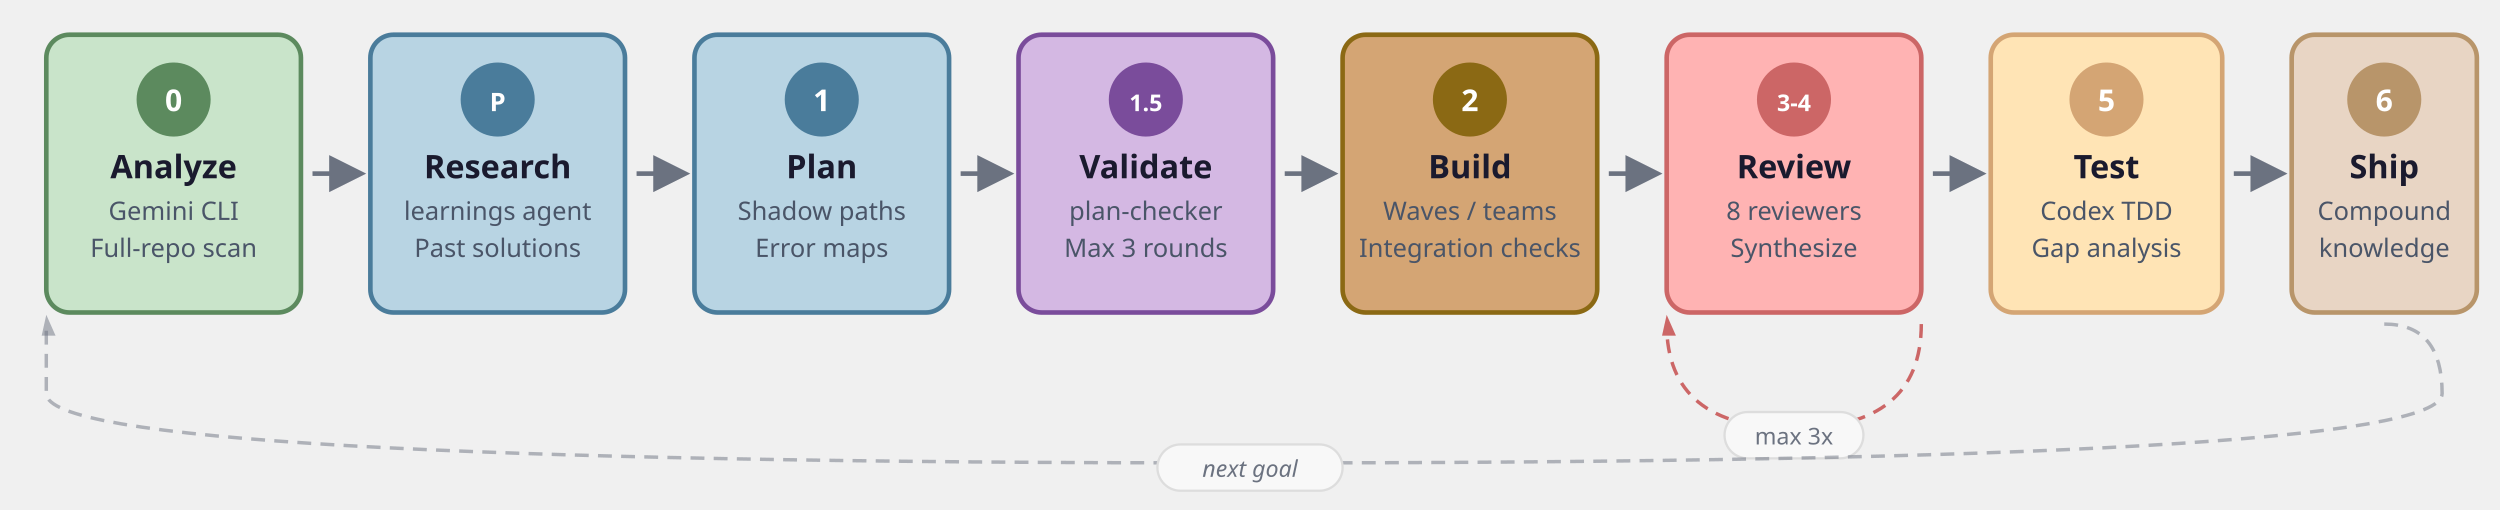
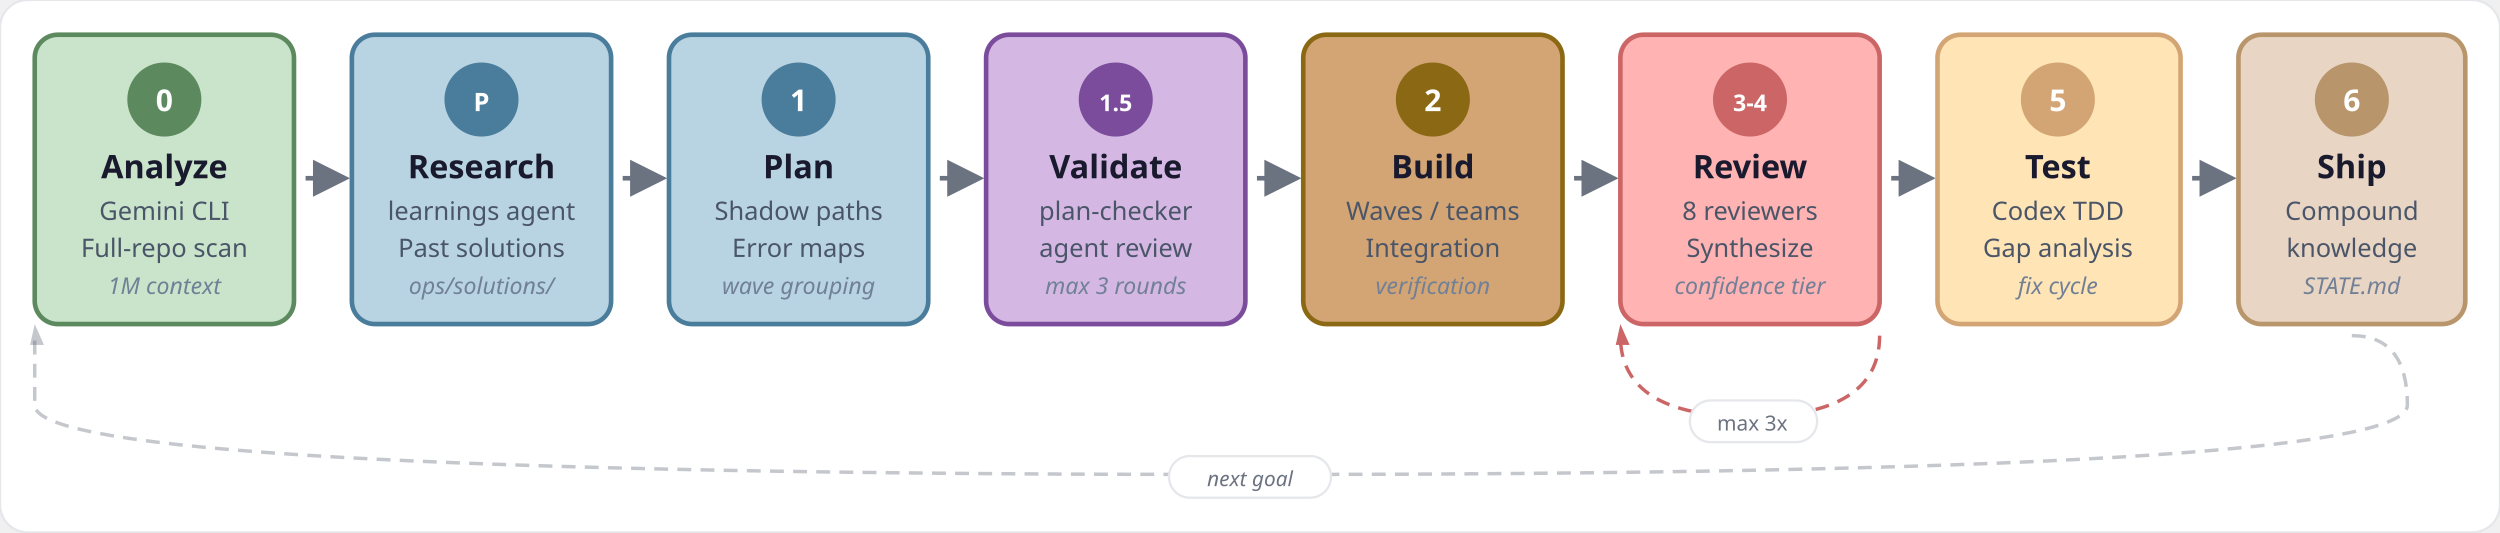
- <svg xmlns="http://www.w3.org/2000/svg" viewBox="0 0 1080 220" style="background-color:transparent">
+ <svg xmlns="http://www.w3.org/2000/svg" viewBox="0 0 1080 230">
  <defs>
    <marker id="arrow" viewBox="0 0 10 10" refX="8" refY="5" markerWidth="8" markerHeight="8" orient="auto">
      <path d="M 0 0 L 10 5 L 0 10 z" fill="#6B7280" />
    </marker>
  </defs>
-   <g transform="translate(20, 15)">
-     <rect width="110" height="120" rx="10" fill="#C9E4CA" stroke="#5C8A5E" stroke-width="2" />
-     <circle cx="55" cy="28" r="16" fill="#5C8A5E" />
-     <text x="55" y="33" text-anchor="middle" font-family="system-ui, sans-serif" font-size="13" font-weight="700" fill="white">0</text>
-     <text x="55" y="62" text-anchor="middle" font-family="system-ui, sans-serif" font-size="14" font-weight="700" fill="#1a1a2e">Analyze</text>
-     <text x="55" y="80" text-anchor="middle" font-family="system-ui, sans-serif" font-size="11" fill="#4a5568">Gemini CLI</text>
-     <text x="55" y="96" text-anchor="middle" font-family="system-ui, sans-serif" font-size="11" fill="#4a5568">Full-repo scan</text>
+   <rect width="1080" height="230" rx="12" fill="white" stroke="#e5e7eb" stroke-width="1" />
+   <g transform="translate(15, 15)">
+     <rect width="112" height="125" rx="10" fill="#C9E4CA" stroke="#5C8A5E" stroke-width="2" />
+     <circle cx="56" cy="28" r="16" fill="#5C8A5E" />
+     <text x="56" y="33" text-anchor="middle" font-family="'Segoe UI', system-ui, sans-serif" font-size="13" font-weight="700" fill="white">0</text>
+     <text x="56" y="62" text-anchor="middle" font-family="'Segoe UI', system-ui, sans-serif" font-size="14" font-weight="700" fill="#1a1a2e">Analyze</text>
+     <text x="56" y="80" text-anchor="middle" font-family="'Segoe UI', system-ui, sans-serif" font-size="11" fill="#4a5568">Gemini CLI</text>
+     <text x="56" y="96" text-anchor="middle" font-family="'Segoe UI', system-ui, sans-serif" font-size="11" fill="#4a5568">Full-repo scan</text>
+     <text x="56" y="112" text-anchor="middle" font-family="'Segoe UI', system-ui, sans-serif" font-size="10" fill="#718096" font-style="italic">1M context</text>
  </g>
-   <line x1="135" y1="75" x2="155" y2="75" stroke="#6B7280" stroke-width="2" marker-end="url(#arrow)" />
-   <g transform="translate(160, 15)">
-     <rect width="110" height="120" rx="10" fill="#B8D4E3" stroke="#4A7C9B" stroke-width="2" />
-     <circle cx="55" cy="28" r="16" fill="#4A7C9B" />
-     <text x="55" y="33" text-anchor="middle" font-family="system-ui, sans-serif" font-size="11" font-weight="700" fill="white">P</text>
-     <text x="55" y="62" text-anchor="middle" font-family="system-ui, sans-serif" font-size="14" font-weight="700" fill="#1a1a2e">Research</text>
-     <text x="55" y="80" text-anchor="middle" font-family="system-ui, sans-serif" font-size="11" fill="#4a5568">learnings agent</text>
-     <text x="55" y="96" text-anchor="middle" font-family="system-ui, sans-serif" font-size="11" fill="#4a5568">Past solutions</text>
+   <line x1="132" y1="77" x2="148" y2="77" stroke="#6B7280" stroke-width="2" marker-end="url(#arrow)" />
+   <g transform="translate(152, 15)">
+     <rect width="112" height="125" rx="10" fill="#B8D4E3" stroke="#4A7C9B" stroke-width="2" />
+     <circle cx="56" cy="28" r="16" fill="#4A7C9B" />
+     <text x="56" y="33" text-anchor="middle" font-family="'Segoe UI', system-ui, sans-serif" font-size="11" font-weight="700" fill="white">P</text>
+     <text x="56" y="62" text-anchor="middle" font-family="'Segoe UI', system-ui, sans-serif" font-size="14" font-weight="700" fill="#1a1a2e">Research</text>
+     <text x="56" y="80" text-anchor="middle" font-family="'Segoe UI', system-ui, sans-serif" font-size="11" fill="#4a5568">learnings agent</text>
+     <text x="56" y="96" text-anchor="middle" font-family="'Segoe UI', system-ui, sans-serif" font-size="11" fill="#4a5568">Past solutions</text>
+     <text x="56" y="112" text-anchor="middle" font-family="'Segoe UI', system-ui, sans-serif" font-size="10" fill="#718096" font-style="italic">ops/solutions/</text>
  </g>
-   <line x1="275" y1="75" x2="295" y2="75" stroke="#6B7280" stroke-width="2" marker-end="url(#arrow)" />
-   <g transform="translate(300, 15)">
-     <rect width="110" height="120" rx="10" fill="#B8D4E3" stroke="#4A7C9B" stroke-width="2" />
-     <circle cx="55" cy="28" r="16" fill="#4A7C9B" />
-     <text x="55" y="33" text-anchor="middle" font-family="system-ui, sans-serif" font-size="13" font-weight="700" fill="white">1</text>
-     <text x="55" y="62" text-anchor="middle" font-family="system-ui, sans-serif" font-size="14" font-weight="700" fill="#1a1a2e">Plan</text>
-     <text x="55" y="80" text-anchor="middle" font-family="system-ui, sans-serif" font-size="11" fill="#4a5568">Shadow paths</text>
-     <text x="55" y="96" text-anchor="middle" font-family="system-ui, sans-serif" font-size="11" fill="#4a5568">Error maps</text>
+   <line x1="269" y1="77" x2="285" y2="77" stroke="#6B7280" stroke-width="2" marker-end="url(#arrow)" />
+   <g transform="translate(289, 15)">
+     <rect width="112" height="125" rx="10" fill="#B8D4E3" stroke="#4A7C9B" stroke-width="2" />
+     <circle cx="56" cy="28" r="16" fill="#4A7C9B" />
+     <text x="56" y="33" text-anchor="middle" font-family="'Segoe UI', system-ui, sans-serif" font-size="13" font-weight="700" fill="white">1</text>
+     <text x="56" y="62" text-anchor="middle" font-family="'Segoe UI', system-ui, sans-serif" font-size="14" font-weight="700" fill="#1a1a2e">Plan</text>
+     <text x="56" y="80" text-anchor="middle" font-family="'Segoe UI', system-ui, sans-serif" font-size="11" fill="#4a5568">Shadow paths</text>
+     <text x="56" y="96" text-anchor="middle" font-family="'Segoe UI', system-ui, sans-serif" font-size="11" fill="#4a5568">Error maps</text>
+     <text x="56" y="112" text-anchor="middle" font-family="'Segoe UI', system-ui, sans-serif" font-size="10" fill="#718096" font-style="italic">wave grouping</text>
  </g>
-   <line x1="415" y1="75" x2="435" y2="75" stroke="#6B7280" stroke-width="2" marker-end="url(#arrow)" />
-   <g transform="translate(440, 15)">
-     <rect width="110" height="120" rx="10" fill="#D4B8E3" stroke="#7A4C9B" stroke-width="2" />
-     <circle cx="55" cy="28" r="16" fill="#7A4C9B" />
-     <text x="55" y="33" text-anchor="middle" font-family="system-ui, sans-serif" font-size="10" font-weight="700" fill="white">1.5</text>
-     <text x="55" y="62" text-anchor="middle" font-family="system-ui, sans-serif" font-size="14" font-weight="700" fill="#1a1a2e">Validate</text>
-     <text x="55" y="80" text-anchor="middle" font-family="system-ui, sans-serif" font-size="11" fill="#4a5568">plan-checker</text>
-     <text x="55" y="96" text-anchor="middle" font-family="system-ui, sans-serif" font-size="11" fill="#4a5568">Max 3 rounds</text>
+   <line x1="406" y1="77" x2="422" y2="77" stroke="#6B7280" stroke-width="2" marker-end="url(#arrow)" />
+   <g transform="translate(426, 15)">
+     <rect width="112" height="125" rx="10" fill="#D4B8E3" stroke="#7A4C9B" stroke-width="2" />
+     <circle cx="56" cy="28" r="16" fill="#7A4C9B" />
+     <text x="56" y="33" text-anchor="middle" font-family="'Segoe UI', system-ui, sans-serif" font-size="10" font-weight="700" fill="white">1.5</text>
+     <text x="56" y="62" text-anchor="middle" font-family="'Segoe UI', system-ui, sans-serif" font-size="14" font-weight="700" fill="#1a1a2e">Validate</text>
+     <text x="56" y="80" text-anchor="middle" font-family="'Segoe UI', system-ui, sans-serif" font-size="11" fill="#4a5568">plan-checker</text>
+     <text x="56" y="96" text-anchor="middle" font-family="'Segoe UI', system-ui, sans-serif" font-size="11" fill="#4a5568">agent review</text>
+     <text x="56" y="112" text-anchor="middle" font-family="'Segoe UI', system-ui, sans-serif" font-size="10" fill="#718096" font-style="italic">max 3 rounds</text>
  </g>
-   <line x1="555" y1="75" x2="575" y2="75" stroke="#6B7280" stroke-width="2" marker-end="url(#arrow)" />
-   <g transform="translate(580, 15)">
-     <rect width="110" height="120" rx="10" fill="#D4A574" stroke="#8B6914" stroke-width="2" />
-     <circle cx="55" cy="28" r="16" fill="#8B6914" />
-     <text x="55" y="33" text-anchor="middle" font-family="system-ui, sans-serif" font-size="13" font-weight="700" fill="white">2</text>
-     <text x="55" y="62" text-anchor="middle" font-family="system-ui, sans-serif" font-size="14" font-weight="700" fill="#1a1a2e">Build</text>
-     <text x="55" y="80" text-anchor="middle" font-family="system-ui, sans-serif" font-size="11" fill="#4a5568">Waves / teams</text>
-     <text x="55" y="96" text-anchor="middle" font-family="system-ui, sans-serif" font-size="11" fill="#4a5568">Integration checks</text>
+   <line x1="543" y1="77" x2="559" y2="77" stroke="#6B7280" stroke-width="2" marker-end="url(#arrow)" />
+   <g transform="translate(563, 15)">
+     <rect width="112" height="125" rx="10" fill="#D4A574" stroke="#8B6914" stroke-width="2" />
+     <circle cx="56" cy="28" r="16" fill="#8B6914" />
+     <text x="56" y="33" text-anchor="middle" font-family="'Segoe UI', system-ui, sans-serif" font-size="13" font-weight="700" fill="white">2</text>
+     <text x="56" y="62" text-anchor="middle" font-family="'Segoe UI', system-ui, sans-serif" font-size="14" font-weight="700" fill="#1a1a2e">Build</text>
+     <text x="56" y="80" text-anchor="middle" font-family="'Segoe UI', system-ui, sans-serif" font-size="11" fill="#4a5568">Waves / teams</text>
+     <text x="56" y="96" text-anchor="middle" font-family="'Segoe UI', system-ui, sans-serif" font-size="11" fill="#4a5568">Integration</text>
+     <text x="56" y="112" text-anchor="middle" font-family="'Segoe UI', system-ui, sans-serif" font-size="10" fill="#718096" font-style="italic">verification</text>
  </g>
-   <line x1="695" y1="75" x2="715" y2="75" stroke="#6B7280" stroke-width="2" marker-end="url(#arrow)" />
-   <g transform="translate(720, 15)">
-     <rect width="110" height="120" rx="10" fill="#FFB3B3" stroke="#CC6666" stroke-width="2" />
-     <circle cx="55" cy="28" r="16" fill="#CC6666" />
-     <text x="55" y="33" text-anchor="middle" font-family="system-ui, sans-serif" font-size="10" font-weight="700" fill="white">3-4</text>
-     <text x="55" y="62" text-anchor="middle" font-family="system-ui, sans-serif" font-size="14" font-weight="700" fill="#1a1a2e">Review</text>
-     <text x="55" y="80" text-anchor="middle" font-family="system-ui, sans-serif" font-size="11" fill="#4a5568">8 reviewers</text>
-     <text x="55" y="96" text-anchor="middle" font-family="system-ui, sans-serif" font-size="11" fill="#4a5568">Synthesize</text>
+   <line x1="680" y1="77" x2="696" y2="77" stroke="#6B7280" stroke-width="2" marker-end="url(#arrow)" />
+   <g transform="translate(700, 15)">
+     <rect width="112" height="125" rx="10" fill="#FFB3B3" stroke="#CC6666" stroke-width="2" />
+     <circle cx="56" cy="28" r="16" fill="#CC6666" />
+     <text x="56" y="33" text-anchor="middle" font-family="'Segoe UI', system-ui, sans-serif" font-size="10" font-weight="700" fill="white">3-4</text>
+     <text x="56" y="62" text-anchor="middle" font-family="'Segoe UI', system-ui, sans-serif" font-size="14" font-weight="700" fill="#1a1a2e">Review</text>
+     <text x="56" y="80" text-anchor="middle" font-family="'Segoe UI', system-ui, sans-serif" font-size="11" fill="#4a5568">8 reviewers</text>
+     <text x="56" y="96" text-anchor="middle" font-family="'Segoe UI', system-ui, sans-serif" font-size="11" fill="#4a5568">Synthesize</text>
+     <text x="56" y="112" text-anchor="middle" font-family="'Segoe UI', system-ui, sans-serif" font-size="10" fill="#718096" font-style="italic">confidence tier</text>
  </g>
-   <line x1="835" y1="75" x2="855" y2="75" stroke="#6B7280" stroke-width="2" marker-end="url(#arrow)" />
-   <g transform="translate(860, 15)">
-     <rect width="100" height="120" rx="10" fill="#FFE4B5" stroke="#D4A574" stroke-width="2" />
-     <circle cx="50" cy="28" r="16" fill="#D4A574" />
-     <text x="50" y="33" text-anchor="middle" font-family="system-ui, sans-serif" font-size="13" font-weight="700" fill="white">5</text>
-     <text x="50" y="62" text-anchor="middle" font-family="system-ui, sans-serif" font-size="14" font-weight="700" fill="#1a1a2e">Test</text>
-     <text x="50" y="80" text-anchor="middle" font-family="system-ui, sans-serif" font-size="11" fill="#4a5568">Codex TDD</text>
-     <text x="50" y="96" text-anchor="middle" font-family="system-ui, sans-serif" font-size="11" fill="#4a5568">Gap analysis</text>
+   <line x1="817" y1="77" x2="833" y2="77" stroke="#6B7280" stroke-width="2" marker-end="url(#arrow)" />
+   <g transform="translate(837, 15)">
+     <rect width="105" height="125" rx="10" fill="#FFE4B5" stroke="#D4A574" stroke-width="2" />
+     <circle cx="52" cy="28" r="16" fill="#D4A574" />
+     <text x="52" y="33" text-anchor="middle" font-family="'Segoe UI', system-ui, sans-serif" font-size="13" font-weight="700" fill="white">5</text>
+     <text x="52" y="62" text-anchor="middle" font-family="'Segoe UI', system-ui, sans-serif" font-size="14" font-weight="700" fill="#1a1a2e">Test</text>
+     <text x="52" y="80" text-anchor="middle" font-family="'Segoe UI', system-ui, sans-serif" font-size="11" fill="#4a5568">Codex TDD</text>
+     <text x="52" y="96" text-anchor="middle" font-family="'Segoe UI', system-ui, sans-serif" font-size="11" fill="#4a5568">Gap analysis</text>
+     <text x="52" y="112" text-anchor="middle" font-family="'Segoe UI', system-ui, sans-serif" font-size="10" fill="#718096" font-style="italic">fix cycle</text>
  </g>
-   <line x1="965" y1="75" x2="985" y2="75" stroke="#6B7280" stroke-width="2" marker-end="url(#arrow)" />
-   <g transform="translate(990, 15)">
-     <rect width="80" height="120" rx="10" fill="#E8D5C4" stroke="#B8956A" stroke-width="2" />
-     <circle cx="40" cy="28" r="16" fill="#B8956A" />
-     <text x="40" y="33" text-anchor="middle" font-family="system-ui, sans-serif" font-size="13" font-weight="700" fill="white">6</text>
-     <text x="40" y="62" text-anchor="middle" font-family="system-ui, sans-serif" font-size="14" font-weight="700" fill="#1a1a2e">Ship</text>
-     <text x="40" y="80" text-anchor="middle" font-family="system-ui, sans-serif" font-size="11" fill="#4a5568">Compound</text>
-     <text x="40" y="96" text-anchor="middle" font-family="system-ui, sans-serif" font-size="11" fill="#4a5568">knowledge</text>
+   <line x1="947" y1="77" x2="963" y2="77" stroke="#6B7280" stroke-width="2" marker-end="url(#arrow)" />
+   <g transform="translate(967, 15)">
+     <rect width="98" height="125" rx="10" fill="#E8D5C4" stroke="#B8956A" stroke-width="2" />
+     <circle cx="49" cy="28" r="16" fill="#B8956A" />
+     <text x="49" y="33" text-anchor="middle" font-family="'Segoe UI', system-ui, sans-serif" font-size="13" font-weight="700" fill="white">6</text>
+     <text x="49" y="62" text-anchor="middle" font-family="'Segoe UI', system-ui, sans-serif" font-size="14" font-weight="700" fill="#1a1a2e">Ship</text>
+     <text x="49" y="80" text-anchor="middle" font-family="'Segoe UI', system-ui, sans-serif" font-size="11" fill="#4a5568">Compound</text>
+     <text x="49" y="96" text-anchor="middle" font-family="'Segoe UI', system-ui, sans-serif" font-size="11" fill="#4a5568">knowledge</text>
+     <text x="49" y="112" text-anchor="middle" font-family="'Segoe UI', system-ui, sans-serif" font-size="10" fill="#718096" font-style="italic">STATE.md</text>
  </g>
-   <path d="M 830,140 Q 830,185 775,185 Q 720,185 720,140" fill="none" stroke="#CC6666" stroke-width="1.5" stroke-dasharray="6,4" />
-   <polygon points="718,145 720,136 724,145" fill="#CC6666" />
-   <rect x="745" y="178" width="60" height="20" rx="10" fill="#f8f8f8" stroke="#ddd" stroke-width="1" />
-   <text x="775" y="192" text-anchor="middle" font-family="system-ui, sans-serif" font-size="10" fill="#6B7280">max 3x</text>
-   <path d="M 1030,140 Q 1055,140 1055,170 Q 1055,200 540,200 Q 20,200 20,170 Q 20,140 20,140" fill="none" stroke="#6B7280" stroke-width="1.5" stroke-dasharray="6,4" opacity="0.5" />
-   <polygon points="18,145 20,136 24,145" fill="#6B7280" opacity="0.5" />
-   <rect x="500" y="192" width="80" height="20" rx="10" fill="#f8f8f8" stroke="#ddd" stroke-width="1" />
-   <text x="540" y="206" text-anchor="middle" font-family="system-ui, sans-serif" font-size="10" fill="#6B7280" font-style="italic">next goal</text>
+   <path d="M 812,145 Q 812,180 756,180 Q 700,180 700,145" fill="none" stroke="#CC6666" stroke-width="1.5" stroke-dasharray="6,4" />
+   <polygon points="698,149 700,140 704,149" fill="#CC6666" />
+   <rect x="730" y="173" width="55" height="18" rx="9" fill="white" stroke="#e5e7eb" stroke-width="1" />
+   <text x="757" y="186" text-anchor="middle" font-family="'Segoe UI', system-ui, sans-serif" font-size="9" fill="#6B7280">max 3x</text>
+   <path d="M 1016,145 Q 1040,145 1040,175 Q 1040,205 540,205 Q 15,205 15,175 Q 15,145 15,145" fill="none" stroke="#6B7280" stroke-width="1.5" stroke-dasharray="6,4" opacity="0.4" />
+   <polygon points="13,149 15,140 19,149" fill="#6B7280" opacity="0.4" />
+   <rect x="505" y="197" width="70" height="18" rx="9" fill="white" stroke="#e5e7eb" stroke-width="1" />
+   <text x="540" y="210" text-anchor="middle" font-family="'Segoe UI', system-ui, sans-serif" font-size="9" fill="#6B7280" font-style="italic">next goal</text>
</svg>
